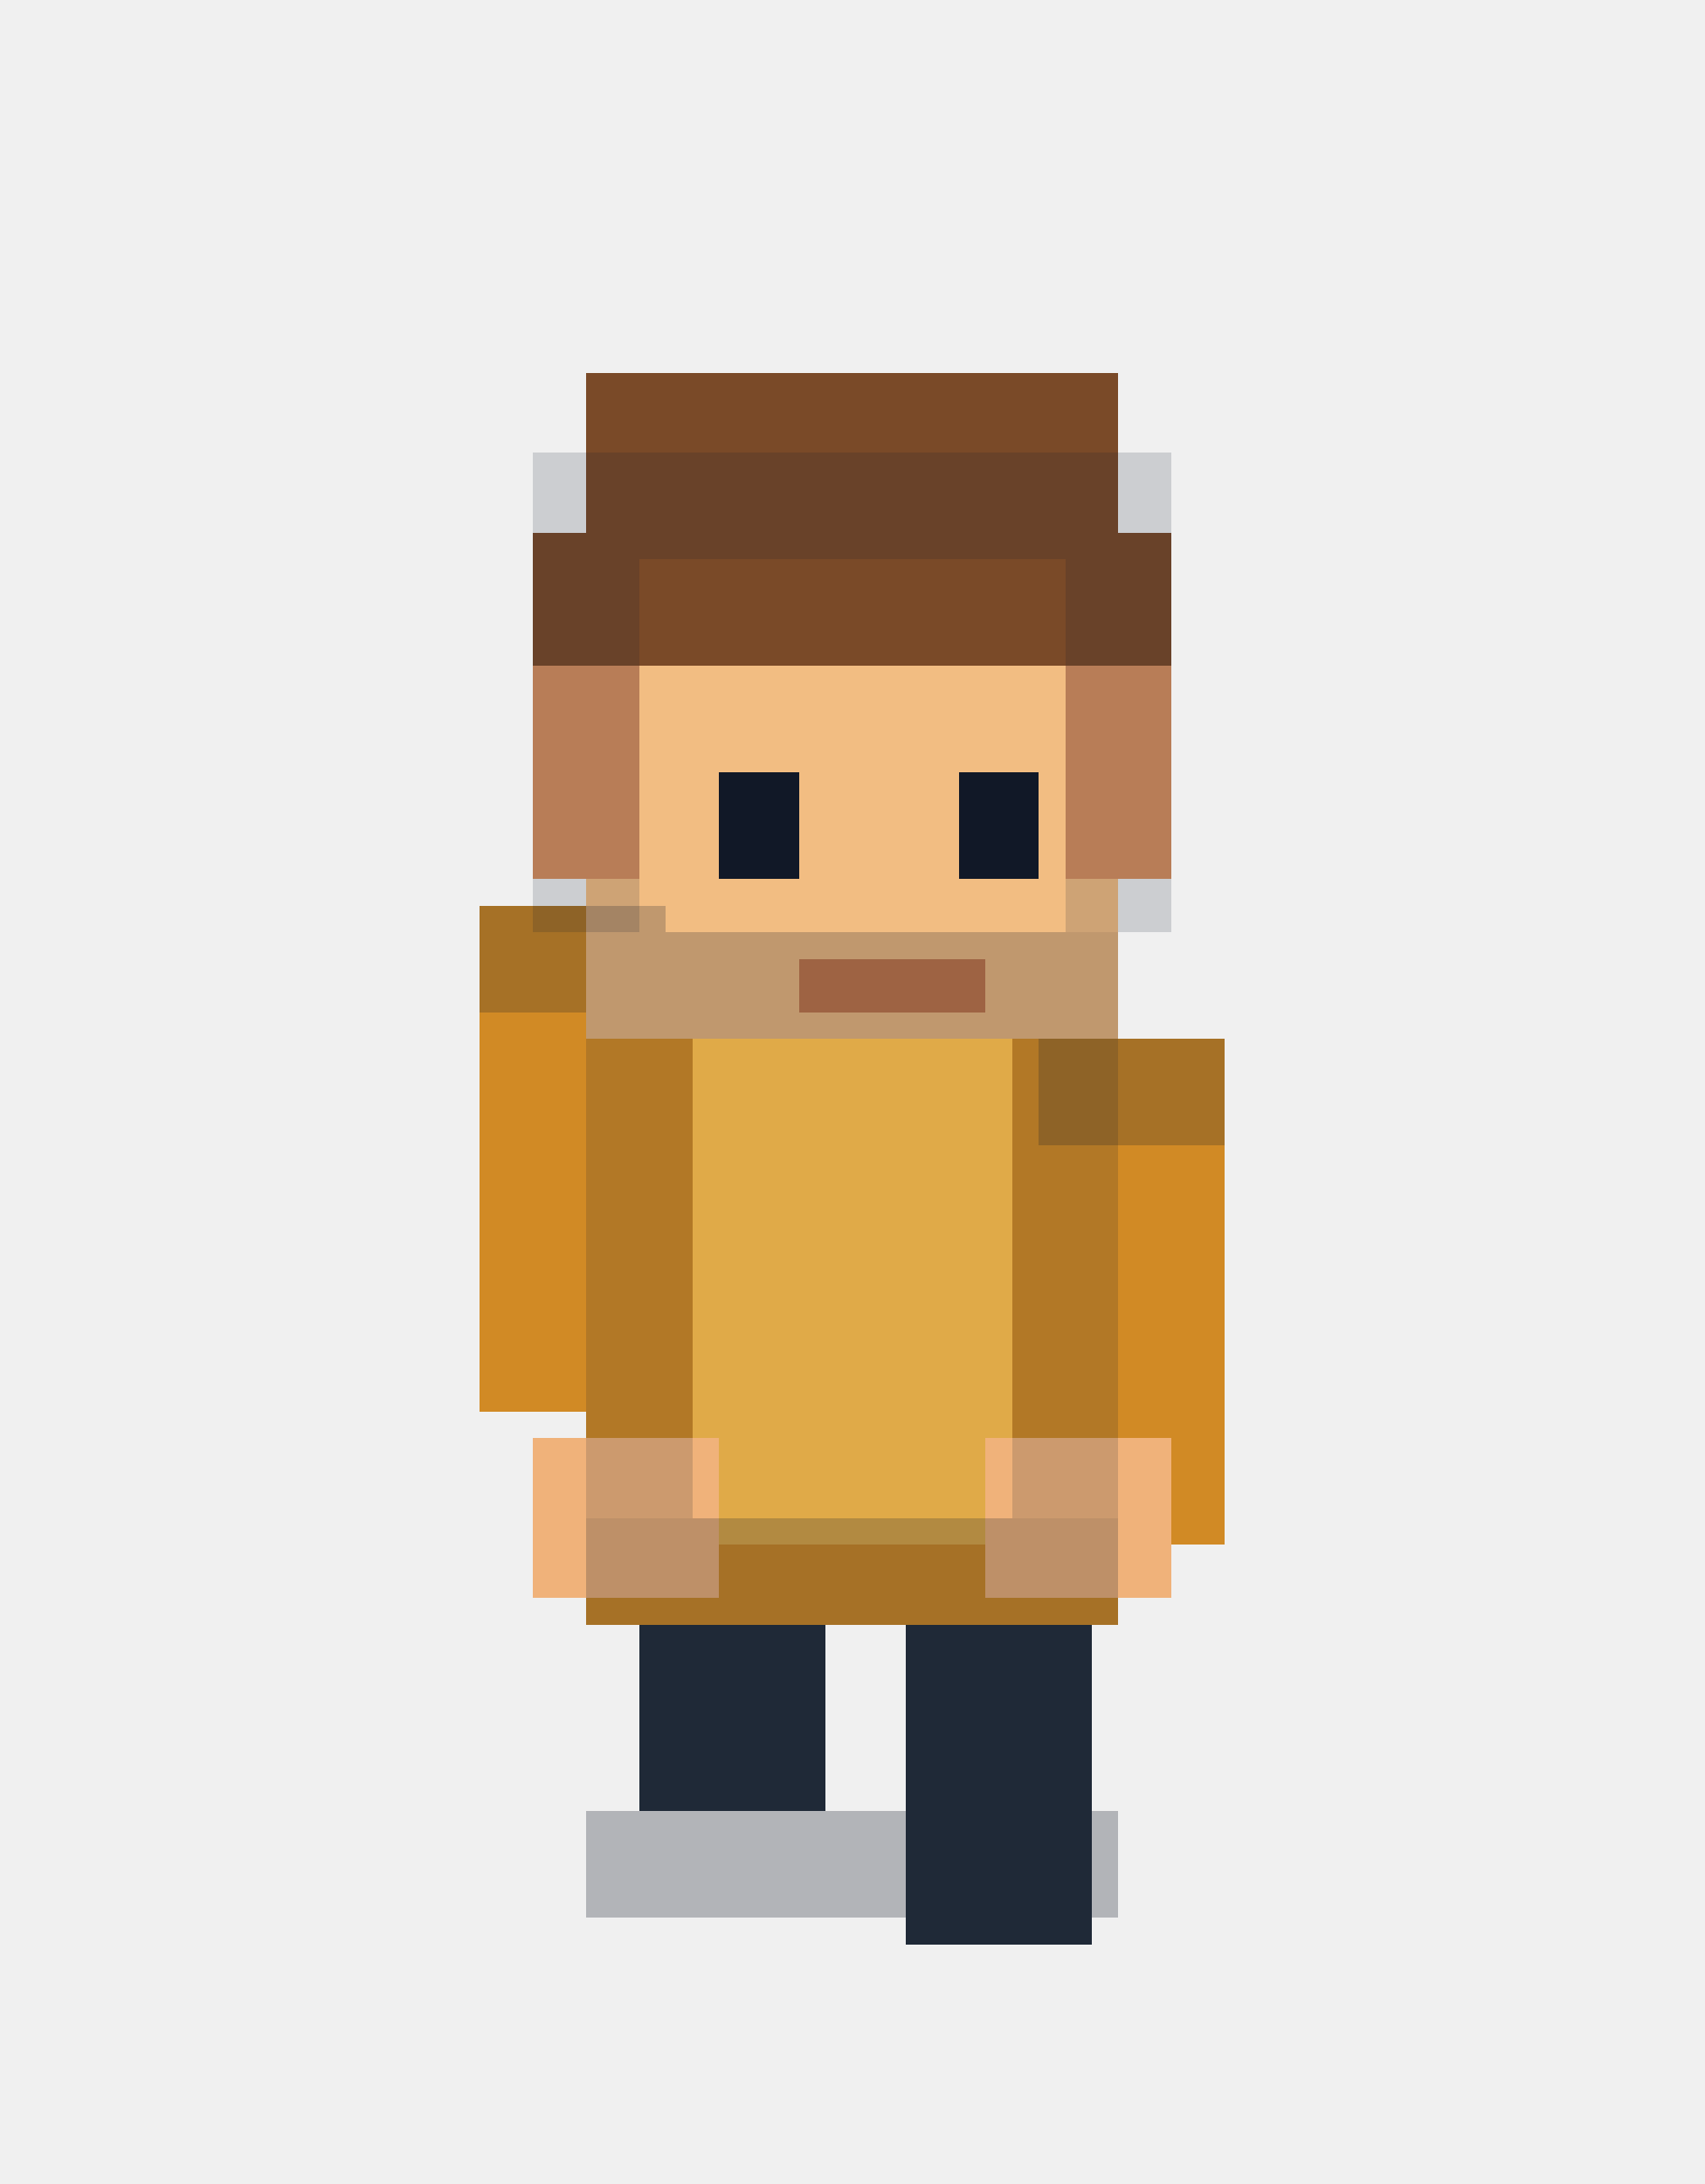
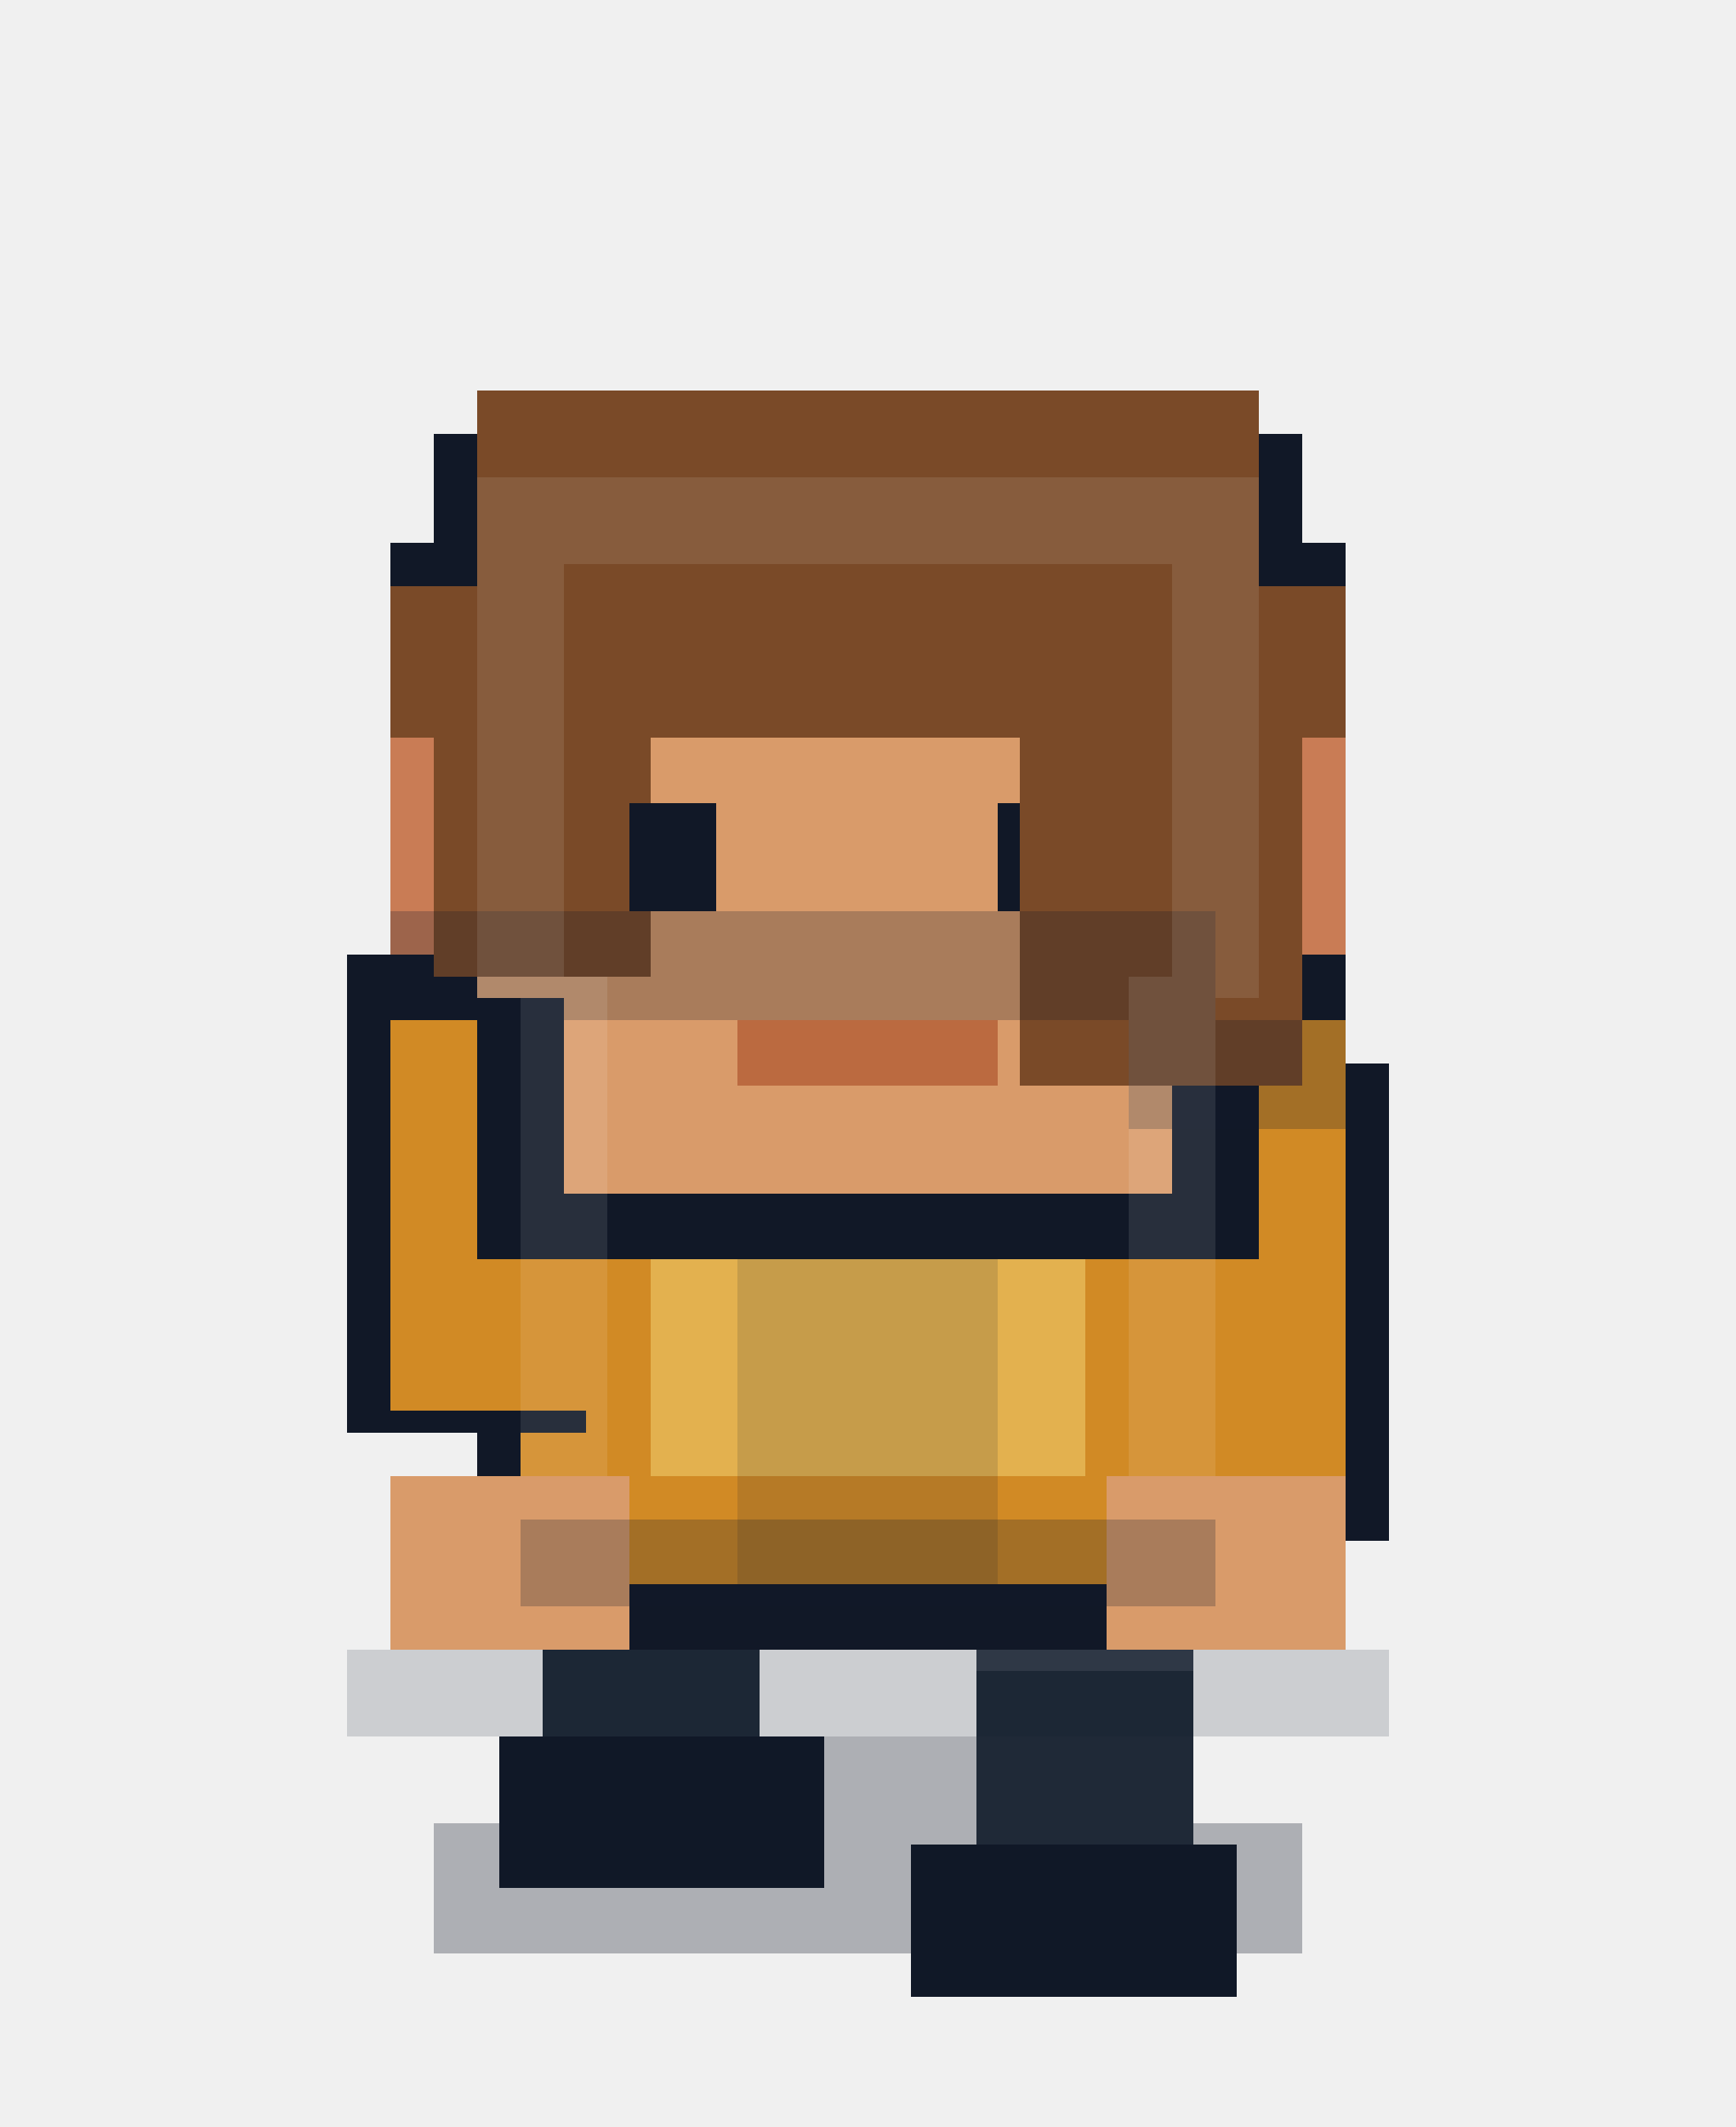
- <svg xmlns="http://www.w3.org/2000/svg" width="64" height="82" viewBox="0 0 64 82" shape-rendering="crispEdges">
-   <path d="M22 68h20v4H22z" fill="#111827" opacity=".28" />
-   <path d="M24 56h7v12h-7zM34 61h7v12h-7z" fill="#1f2937" />
-   <path d="M22 35h20v26H22z" fill="#d18a25" />
-   <path d="M26 38h12v20H26z" fill="#fde68a" opacity=".35" />
-   <path d="M18 34h7v19h-7zM39 39h7v19h-7z" fill="#d18a25" />
-   <path d="M20 54h7v6h-7zM37 54h7v6h-7z" fill="#f0b27a" />
-   <path d="M22 17h20v22H22z" fill="#f2bd82" />
-   <path d="M20 22h4v11h-4zM40 22h4v11h-4z" fill="#d8905f" />
-   <path d="M22 14h20v9H22zM20 20h24v5H20z" fill="#7a4a28" />
-   <path d="M27 29h3v4h-3zM36 29h3v4h-3z" fill="#111827" />
-   <path d="M30 36h7v2h-7z" fill="#9a3412" opacity=".5" />
-   <path d="M22 35h20v4H22zM22 57h20v4H22zM18 34h7v4h-7zM39 39h7v4h-7z" fill="#0f172a" opacity=".22" />
-   <path d="M20 17h24v4H20zM20 21h4v14h-4zM40 21h4v14h-4zM22 39h4v18h-4zM38 39h4v18h-4z" fill="#0f172a" opacity=".16" />
+ <svg xmlns="http://www.w3.org/2000/svg" width="80" height="98" viewBox="0 0 80 98" shape-rendering="crispEdges">
+   <path d="M20 84h40v6H20zM26 80h28v4H26z" fill="#111827" opacity=".3" />
+   <path d="M25 68h10v14H25zM45 73h10v14H45z" fill="#1f2937" />
+   <path d="M23 80h15v7H23zM42 85h15v7H42z" fill="#101827" />
+   <path d="M25 68h10v4H25zM45 73h10v4H45z" fill="#ffffff" opacity=".1" />
+   <path d="M22 45h36v31H22z" fill="#111827" />
+   <path d="M24 42h32v31H24z" fill="#d18a25" />
+   <path d="M30 46h20v22H30z" fill="#fde68a" opacity=".42" />
+   <path d="M34 45h12v28H34z" fill="#0f172a" opacity=".14" />
+   <path d="M16 44h11v22H16zM53 49h11v22H53z" fill="#111827" />
+   <path d="M18 42h10v23H18zM52 47h10v23H52z" fill="#d18a25" />
+   <path d="M18 68h11v8H18zM51 68h11v8H51z" fill="#d99b6a" />
+   <path d="M20 20h40v5H20zM18 25h44v22H18zM22 47h36v11H22z" fill="#111827" />
+   <path d="M22 22h36v24H22zM26 46h28v9H26z" fill="#d99b6a" />
+   <path d="M18 32h5v12h-5zM57 32h5v12h-5z" fill="#c97c55" />
+   <path d="M22 18h36v12H22zM18 27h44v7H18zM20 33h10v12H20zM50 33h10v12H50z" fill="#7a4a28" />
+   <path d="M54 35h4v4h-4z" fill="#d99b6a" />
+   <path d="M29 37h4v5h-4zM46 37h4v5h-4z" fill="#111827" />
+   <path d="M34 47h12v3H34z" fill="#9a3412" opacity=".48" />
+   <path d="M47 31h13v19H47z" fill="#7a4a28" />
+   <path d="M24 42h32v5H24zM24 70h32v4H24zM18 42h10v5H18zM52 47h10v5H52z" fill="#0f172a" opacity=".24" />
+   <path d="M22 22h36v4H22zM22 26h4v20h-4zM54 26h4v20h-4zM24 45h4v23h-4zM52 45h4v23h-4z" fill="#ffffff" opacity=".1" />
+   <path d="M16 76h48v4H16z" fill="#0f172a" opacity=".16" />
</svg>
